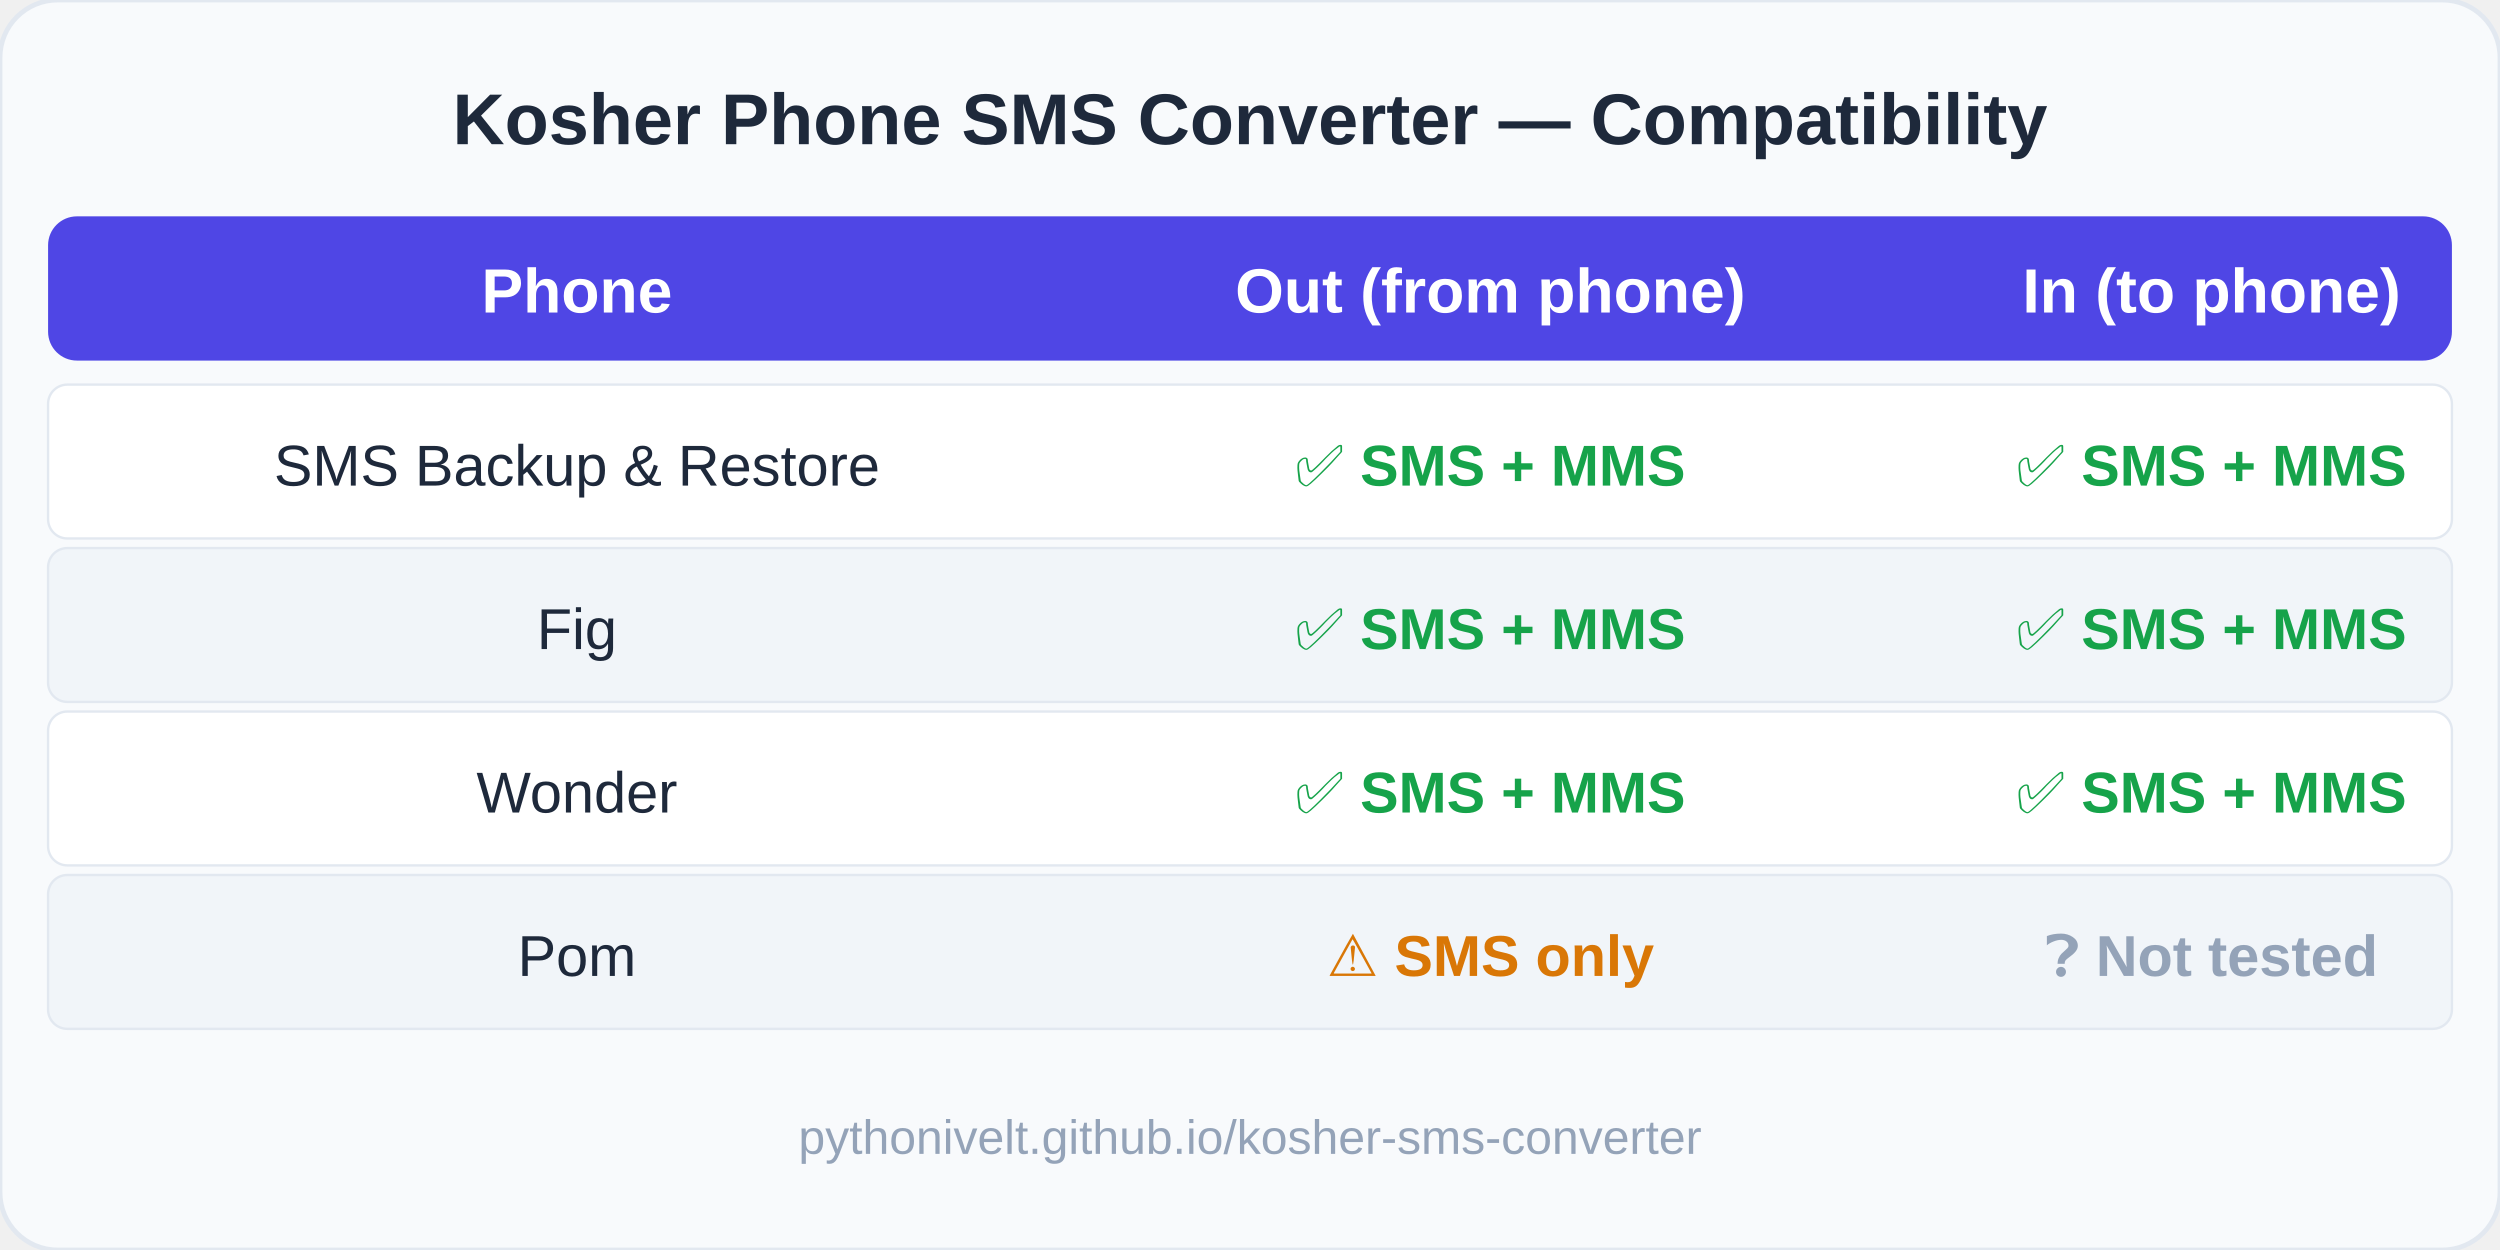
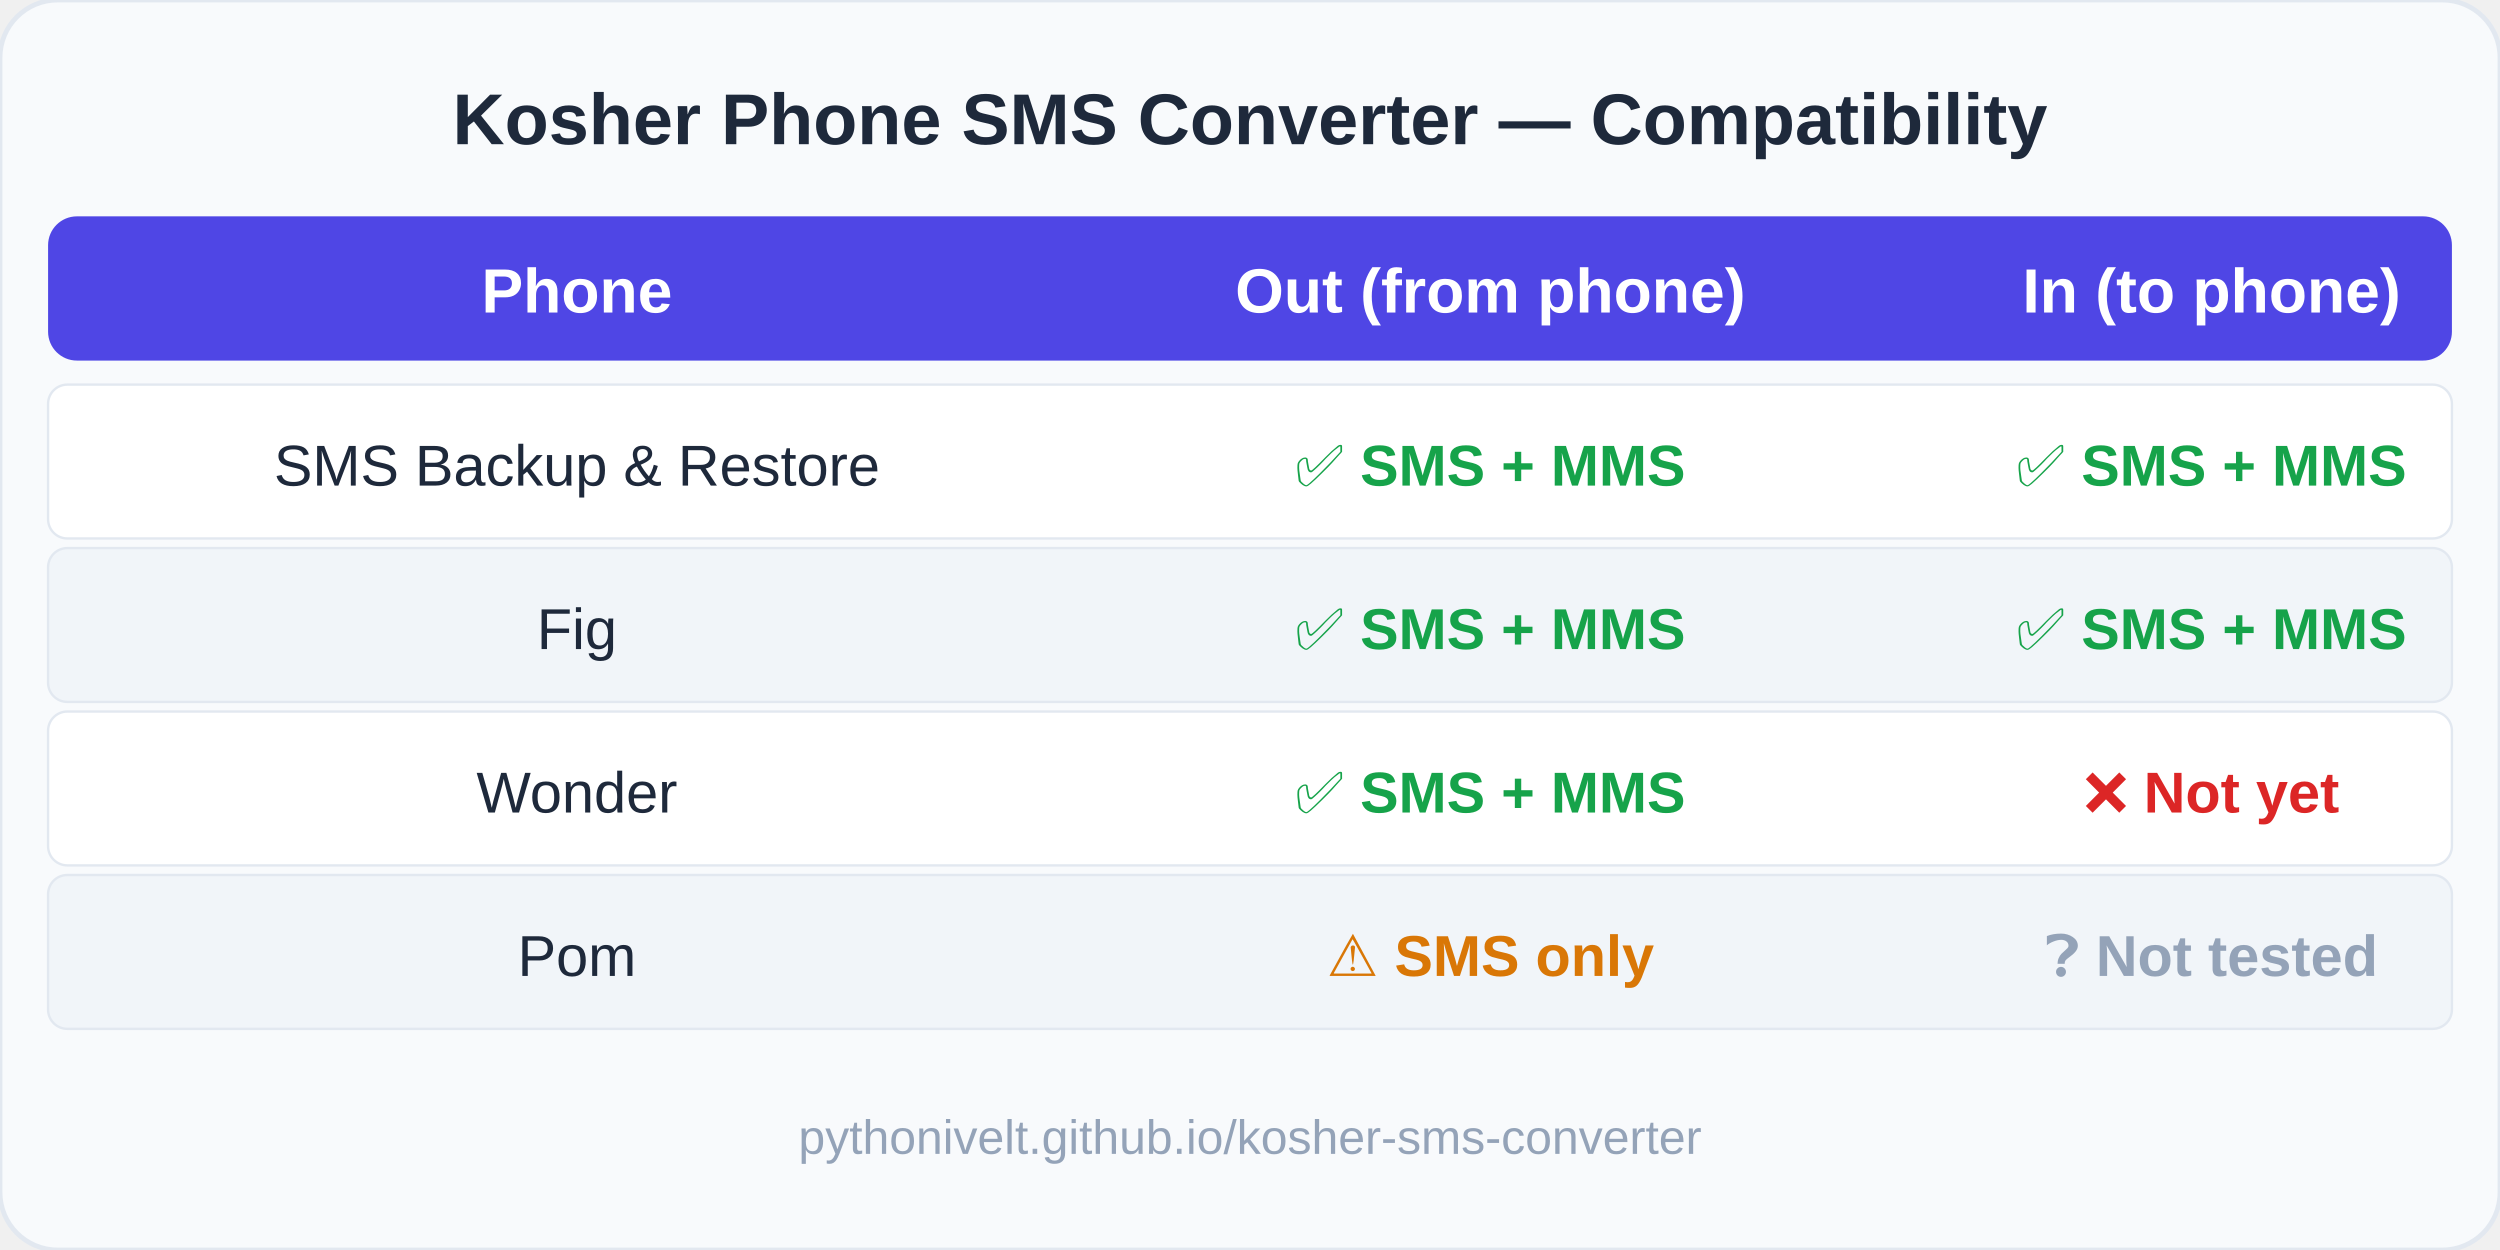
<svg xmlns="http://www.w3.org/2000/svg" width="520" height="260" font-family="Arial,sans-serif">
  <style>
    .hdr{fill:#4f46e5;font-weight:700;font-size:13px;fill:#fff}
    .row{font-size:12px;fill:#1e293b}
    .yes{fill:#16a34a;font-weight:600}
    .no{fill:#dc2626;font-weight:600}
    .partial{fill:#d97706;font-weight:600}
    .unknown{fill:#94a3b8;font-weight:600}
    .title{font-size:15px;font-weight:700;fill:#1e293b}
  </style>
  <rect width="520" height="260" rx="12" fill="#f8fafc" stroke="#e2e8f0" stroke-width="1" />
  <text x="260" y="30" text-anchor="middle" class="title">Kosher Phone SMS Converter — Compatibility</text>
  <rect x="10" y="45" width="500" height="30" rx="6" fill="#4f46e5" />
  <text x="120" y="65" text-anchor="middle" class="hdr">Phone</text>
  <text x="310" y="65" text-anchor="middle" class="hdr">Out (from phone)</text>
  <text x="460" y="65" text-anchor="middle" class="hdr">In (to phone)</text>
  <rect x="10" y="80" width="500" height="32" rx="4" fill="#fff" stroke="#e2e8f0" stroke-width="0.5" />
  <text x="120" y="101" text-anchor="middle" class="row">SMS Backup &amp; Restore</text>
  <text x="310" y="101" text-anchor="middle" class="yes">✅ SMS + MMS</text>
  <text x="460" y="101" text-anchor="middle" class="yes">✅ SMS + MMS</text>
  <rect x="10" y="114" width="500" height="32" rx="4" fill="#f1f5f9" stroke="#e2e8f0" stroke-width="0.5" />
  <text x="120" y="135" text-anchor="middle" class="row">Fig</text>
  <text x="310" y="135" text-anchor="middle" class="yes">✅ SMS + MMS</text>
  <text x="460" y="135" text-anchor="middle" class="yes">✅ SMS + MMS</text>
  <rect x="10" y="148" width="500" height="32" rx="4" fill="#fff" stroke="#e2e8f0" stroke-width="0.5" />
  <text x="120" y="169" text-anchor="middle" class="row">Wonder</text>
  <text x="310" y="169" text-anchor="middle" class="yes">✅ SMS + MMS</text>
-   <text x="460" y="169" text-anchor="middle" class="yes">✅ SMS + MMS</text>
+   <text x="460" y="169" text-anchor="middle" class="no">❌ Not yet</text>
  <rect x="10" y="182" width="500" height="32" rx="4" fill="#f1f5f9" stroke="#e2e8f0" stroke-width="0.5" />
  <text x="120" y="203" text-anchor="middle" class="row">Pom</text>
  <text x="310" y="203" text-anchor="middle" class="partial">⚠️ SMS only</text>
  <text x="460" y="203" text-anchor="middle" class="unknown">❓ Not tested</text>
  <text x="260" y="240" text-anchor="middle" font-size="10" fill="#94a3b8">pythonivelt.github.io/kosher-sms-converter</text>
</svg>
